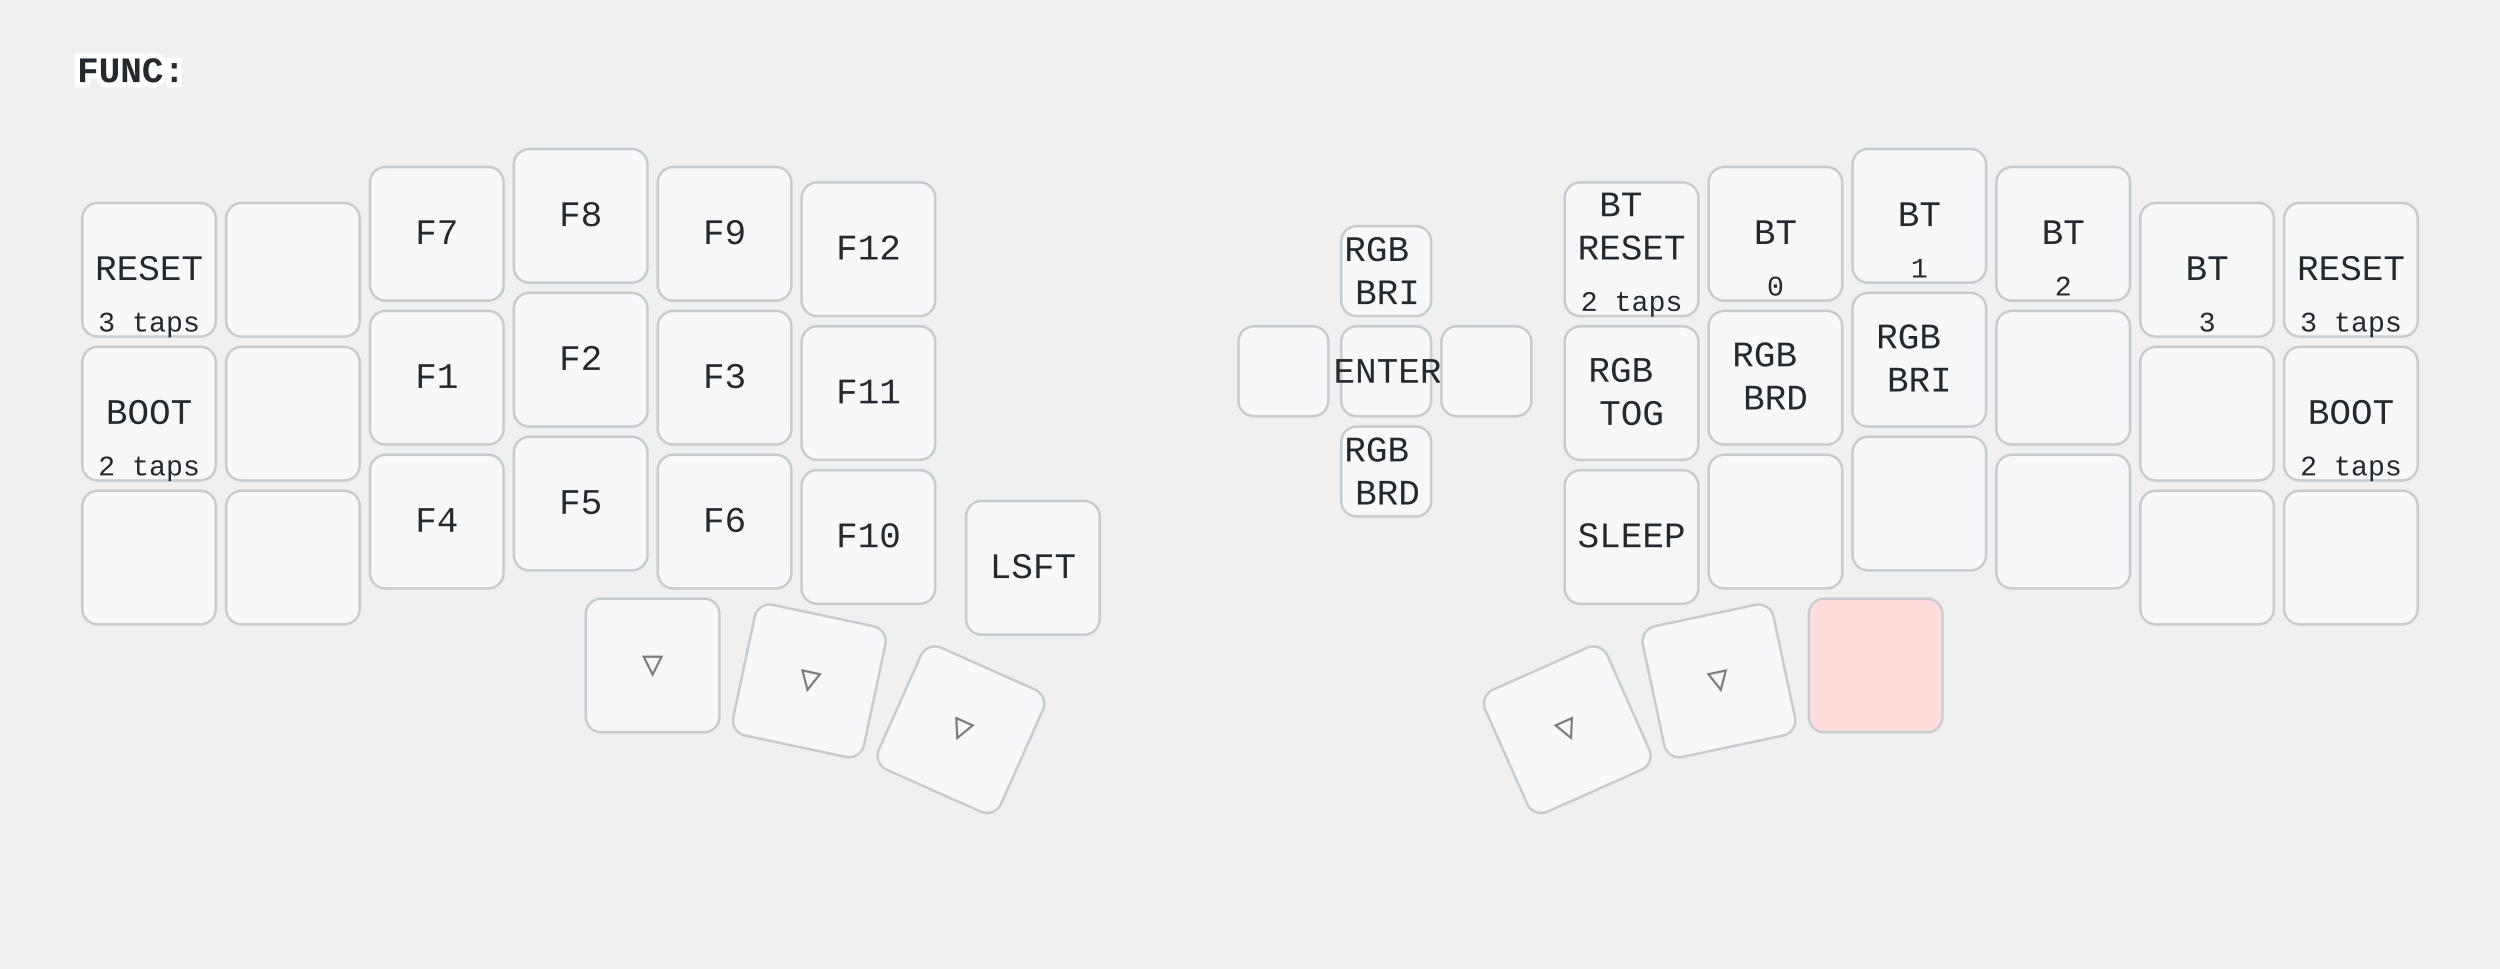
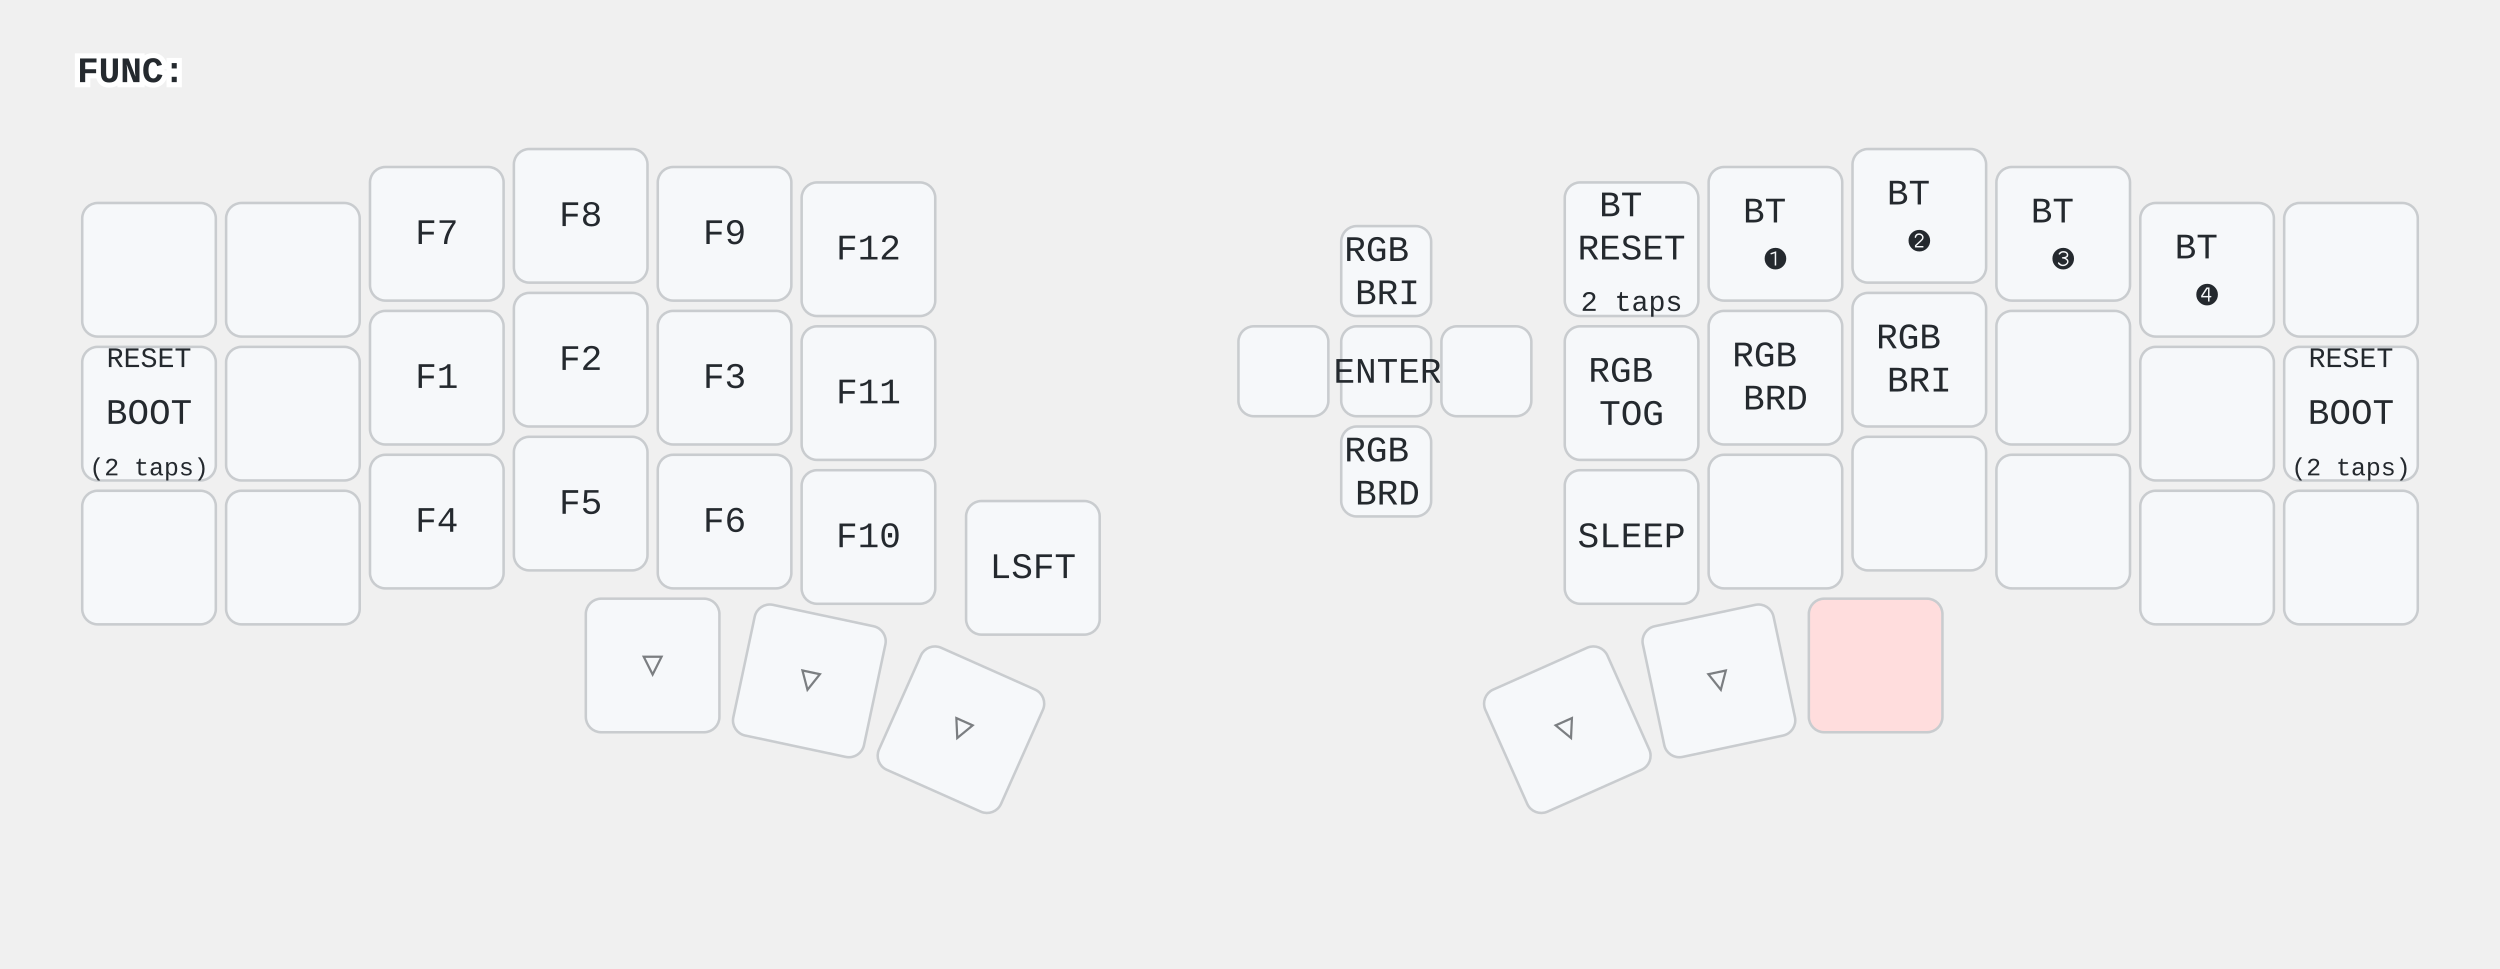
<svg xmlns="http://www.w3.org/2000/svg" width="973" height="377" viewBox="0 0 973 377" class="keymap">
  <defs>/* start glyphs */
<svg id="mdi:arrow-down-bold">
      <svg id="mdi-arrow-down-bold" viewBox="0 0 24 24">
        <path d="M9,4H15V12H19.84L12,19.84L4.16,12H9V4Z" />
      </svg>
    </svg>
    <svg id="mdi:arrow-left-bold">
      <svg id="mdi-arrow-left-bold" viewBox="0 0 24 24">
        <path d="M20,9V15H12V19.84L4.16,12L12,4.16V9H20Z" />
      </svg>
    </svg>
    <svg id="mdi:arrow-right-bold">
      <svg id="mdi-arrow-right-bold" viewBox="0 0 24 24">
        <path d="M4,15V9H12V4.16L19.84,12L12,19.84V15H4Z" />
      </svg>
    </svg>
    <svg id="mdi:arrow-up-bold">
      <svg id="mdi-arrow-up-bold" viewBox="0 0 24 24">
        <path d="M15,20H9V12H4.16L12,4.16L19.84,12H15V20Z" />
      </svg>
    </svg>
    <svg id="mdi:menu-down">
      <svg id="mdi-menu-down" viewBox="0 0 24 24">
        <path d="M7,10L12,15L17,10H7Z" />
      </svg>
    </svg>
    <svg id="mdi:menu-left">
      <svg id="mdi-menu-left" viewBox="0 0 24 24">
        <path d="M14,7L9,12L14,17V7Z" />
      </svg>
    </svg>
    <svg id="mdi:menu-right">
      <svg id="mdi-menu-right" viewBox="0 0 24 24">
        <path d="M10,17L15,12L10,7V17Z" />
      </svg>
    </svg>
    <svg id="mdi:menu-up">
      <svg id="mdi-menu-up" viewBox="0 0 24 24">
        <path d="M7,15L12,10L17,15H7Z" />
      </svg>
    </svg>
    <svg id="mdi:mouse-left-click-outline">
      <svg id="mdi-mouse-left-click-outline" viewBox="0 0 24 24">
        <path d="M13 9V1.07C13.7 1.16 14.37 1.33 15 1.59C17.33 2.53 19.11 4.53 19.75 7C19.91 7.64 20 8.31 20 9H13M17.66 7C17.18 5.65 16.23 4.5 15 3.81V7H17.66M6 15V13H18V15C18 16.59 17.37 18.12 16.24 19.24C15.12 20.37 13.59 21 12 21C10.41 21 8.88 20.37 7.76 19.24C6.63 18.12 6 16.59 6 15M4 15C4 17.12 4.84 19.16 6.34 20.66C7.84 22.16 9.88 23 12 23C14.12 23 16.16 22.16 17.66 20.66C19.16 19.16 20 17.12 20 15V11H4V15M11 9V1.07C7.06 1.56 4 4.92 4 9H11Z" />
      </svg>
    </svg>
    <svg id="mdi:mouse-right-click-outline">
      <svg id="mdi-mouse-right-click-outline" viewBox="0 0 24 24">
        <path d="M13 9V1.07C16.94 1.56 20 4.92 20 9H13M11 9V1.07C10.3 1.16 9.63 1.33 9 1.59C6.67 2.53 4.89 4.53 4.25 7C4.09 7.64 4 8.31 4 9H11M6.34 7C6.82 5.65 7.78 4.5 9 3.81V7H6.34M6 15V13H18V15C18 16.59 17.37 18.12 16.24 19.24C15.12 20.37 13.59 21 12 21C10.41 21 8.88 20.37 7.76 19.24C6.63 18.12 6 16.59 6 15M4 15C4 17.12 4.84 19.16 6.34 20.66C7.84 22.16 9.88 23 12 23C14.12 23 16.16 22.16 17.66 20.66C19.16 19.16 20 17.12 20 15V11H4V15Z" />
      </svg>
    </svg>
    <svg id="mdi:mouse-scroll-wheel">
      <svg id="mdi-mouse-scroll-wheel" viewBox="0 0 24 24">
        <path d="M11 1.07C7.05 1.56 4 4.92 4 9H11V7.73C10.4 7.39 10 6.74 10 6V4C10 3.26 10.4 2.61 11 2.27V1.07M13 9V7.73C13.6 7.39 14 6.74 14 6V4C14 3.26 13.6 2.61 13 2.27V1.07C16.94 1.56 20 4.92 20 9H13M4 15C4 17.12 4.84 19.16 6.34 20.66C7.84 22.16 9.88 23 12 23C14.12 23 16.16 22.16 17.66 20.66C19.16 19.16 20 17.12 20 15V11H4V15M13 6V4C13 3.45 12.55 3 12 3C11.45 3 11 3.45 11 4V6C11 6.55 11.45 7 12 7C12.55 7 13 6.55 13 6Z" />
      </svg>
    </svg>
    <svg id="mdi:pan-down">
      <svg id="mdi-pan-down" viewBox="0 0 24 24">
        <path d="M12,10A2,2 0 0,0 10,12A2,2 0 0,0 12,14A2,2 0 0,0 14,12A2,2 0 0,0 12,10M8,17L12,21.5L16,17H8Z" />
      </svg>
    </svg>
    <svg id="mdi:pan-left">
      <svg id="mdi-pan-left" viewBox="0 0 24 24">
        <path d="M7,8L2.5,12L7,16V8M12,10A2,2 0 0,0 10,12A2,2 0 0,0 12,14A2,2 0 0,0 14,12A2,2 0 0,0 12,10Z" />
      </svg>
    </svg>
    <svg id="mdi:pan-right">
      <svg id="mdi-pan-right" viewBox="0 0 24 24">
        <path d="M17,8V16L21.5,12L17,8M12,10A2,2 0 0,0 10,12A2,2 0 0,0 12,14A2,2 0 0,0 14,12A2,2 0 0,0 12,10Z" />
      </svg>
    </svg>
    <svg id="mdi:pan-up">
      <svg id="mdi-pan-up" viewBox="0 0 24 24">
        <path d="M12,2.5L8,7H16L12,2.5M12,10A2,2 0 0,0 10,12A2,2 0 0,0 12,14A2,2 0 0,0 14,12A2,2 0 0,0 12,10Z" />
      </svg>
    </svg>
  </defs>/* end glyphs */
<style>/* inherit to force styles through use tags */
svg path {
    fill: inherit;
}

/* font and background color specifications */
svg.keymap {
    font-family: SFMono-Regular,Consolas,Liberation Mono,Menlo,monospace;
    font-size: 14px;
    font-kerning: normal;
    text-rendering: optimizeLegibility;
    fill: #24292e;
}

/* default key styling */
rect.key {
    fill: #f6f8fa;
}

rect.key, rect.combo {
    stroke: #c9cccf;
    stroke-width: 1;
}

/* default key side styling, only used is draw_key_sides is set */
rect.side {
    filter: brightness(90%);
}

/* color accent for combo boxes */
rect.combo, rect.combo-separate {
    fill: #cdf;
}

/* color accent for held keys */
rect.held, rect.combo.held {
    fill: #fdd;
}

/* color accent for ghost (optional) keys */
rect.ghost, rect.combo.ghost {
    stroke-dasharray: 4, 4;
    stroke-width: 2;
}

text {
    text-anchor: middle;
    dominant-baseline: middle;
}

/* styling for layer labels */
text.label {
    font-weight: bold;
    text-anchor: start;
    stroke: white;
    stroke-width: 4;
    paint-order: stroke;
}

/* styling for optional footer */
text.footer {
    text-anchor: end;
    dominant-baseline: auto;
    stroke: white;
    stroke-width: 4;
    paint-order: stroke;
}

/* styling for combo tap, and key hold/shifted label text */
text.combo, text.hold, text.shifted {
    font-size: 11px;
}

text.hold {
    text-anchor: middle;
    dominant-baseline: auto;
}

text.shifted {
    text-anchor: middle;
    dominant-baseline: hanging;
}

text.layer-activator {
    text-decoration: underline;
}

/* styling for hold/shifted label text in combo box */
text.combo.hold, text.combo.shifted {
    font-size: 8px;
}

/* lighter symbol for transparent keys */
text.trans {
    fill: #7b7e81;
}

/* styling for combo dendrons */
path.combo {
    stroke-width: 1;
    stroke: gray;
    fill: none;
}

/* Start Tabler Icons Cleanup */
/* cannot use height/width with glyphs */
.icon-tabler &gt; path {
    fill: inherit;
    stroke: inherit;
    stroke-width: 2;
}
/* hide tabler's default box */
.icon-tabler &gt; path[stroke="none"][fill="none"] {
    visibility: hidden;
}
/* End Tabler Icons Cleanup */
</style>
  <g transform="translate(30, 0)" class="layer-FUNC">
    <text x="0" y="28" class="label" id="FUNC">FUNC:</text>
    <g transform="translate(0, 56)">
      <g transform="translate(28, 49)" class="key keypos-0">
        <rect rx="6" ry="6" x="-26" y="-26" width="52" height="52" class="key" />
-         <text x="0" y="0" class="key tap">RESET</text>
-         <text x="0" y="24" class="key hold">3 taps</text>
      </g>
      <g transform="translate(84, 49)" class="key keypos-1">
        <rect rx="6" ry="6" x="-26" y="-26" width="52" height="52" class="key" />
      </g>
      <g transform="translate(140, 35)" class="key keypos-2">
        <rect rx="6" ry="6" x="-26" y="-26" width="52" height="52" class="key" />
        <text x="0" y="0" class="key tap">F7</text>
      </g>
      <g transform="translate(196, 28)" class="key keypos-3">
        <rect rx="6" ry="6" x="-26" y="-26" width="52" height="52" class="key" />
        <text x="0" y="0" class="key tap">F8</text>
      </g>
      <g transform="translate(252, 35)" class="key keypos-4">
        <rect rx="6" ry="6" x="-26" y="-26" width="52" height="52" class="key" />
        <text x="0" y="0" class="key tap">F9</text>
      </g>
      <g transform="translate(308, 41)" class="key keypos-5">
        <rect rx="6" ry="6" x="-26" y="-26" width="52" height="52" class="key" />
        <text x="0" y="0" class="key tap">F12</text>
      </g>
      <g transform="translate(510, 50)" class="key keypos-6">
        <rect rx="6" ry="6" x="-18" y="-18" width="35" height="35" class="key" />
        <text x="0" y="0" class="key tap">
          <tspan x="0" dy="-0.6em">RGB</tspan>
          <tspan x="0" dy="1.2em">BRI</tspan>
        </text>
      </g>
      <g transform="translate(605, 41)" class="key keypos-7">
        <rect rx="6" ry="6" x="-26" y="-26" width="52" height="52" class="key" />
        <text x="0" y="0" class="key tap">
          <tspan x="0" dy="-1.2em">BT</tspan>
          <tspan x="0" dy="1.2em">RESET</tspan>
        </text>
        <text x="0" y="24" class="key hold">2 taps</text>
      </g>
      <g transform="translate(661, 35)" class="key keypos-8">
        <rect rx="6" ry="6" x="-26" y="-26" width="52" height="52" class="key" />
-         <text x="0" y="0" class="key tap">BT</text>
-         <text x="0" y="24" class="key hold">0</text>
+         <text x="0" y="0" class="key tap">
+           <tspan x="0" dy="-0.6em">BT</tspan>
+           <tspan x="0" dy="1.2em">➊</tspan>
+         </text>
      </g>
      <g transform="translate(717, 28)" class="key keypos-9">
        <rect rx="6" ry="6" x="-26" y="-26" width="52" height="52" class="key" />
-         <text x="0" y="0" class="key tap">BT</text>
-         <text x="0" y="24" class="key hold">1</text>
+         <text x="0" y="0" class="key tap">
+           <tspan x="0" dy="-0.6em">BT</tspan>
+           <tspan x="0" dy="1.2em">➋</tspan>
+         </text>
      </g>
      <g transform="translate(773, 35)" class="key keypos-10">
        <rect rx="6" ry="6" x="-26" y="-26" width="52" height="52" class="key" />
-         <text x="0" y="0" class="key tap">BT</text>
-         <text x="0" y="24" class="key hold">2</text>
+         <text x="0" y="0" class="key tap">
+           <tspan x="0" dy="-0.6em">BT</tspan>
+           <tspan x="0" dy="1.2em">➌</tspan>
+         </text>
      </g>
      <g transform="translate(829, 49)" class="key keypos-11">
        <rect rx="6" ry="6" x="-26" y="-26" width="52" height="52" class="key" />
-         <text x="0" y="0" class="key tap">BT</text>
-         <text x="0" y="24" class="key hold">3</text>
+         <text x="0" y="0" class="key tap">
+           <tspan x="0" dy="-0.6em">BT</tspan>
+           <tspan x="0" dy="1.2em">➍</tspan>
+         </text>
      </g>
      <g transform="translate(885, 49)" class="key keypos-12">
        <rect rx="6" ry="6" x="-26" y="-26" width="52" height="52" class="key" />
-         <text x="0" y="0" class="key tap">RESET</text>
-         <text x="0" y="24" class="key hold">3 taps</text>
      </g>
      <g transform="translate(28, 105)" class="key keypos-13">
        <rect rx="6" ry="6" x="-26" y="-26" width="52" height="52" class="key" />
        <text x="0" y="0" class="key tap">BOOT</text>
-         <text x="0" y="24" class="key hold">2 taps</text>
+         <text x="0" y="24" class="key hold">
+           <tspan style="font-size: 88%">(2 taps)</tspan>
+         </text>
+         <text x="0" y="-24" class="key shifted">RESET</text>
      </g>
      <g transform="translate(84, 105)" class="key keypos-14">
        <rect rx="6" ry="6" x="-26" y="-26" width="52" height="52" class="key" />
      </g>
      <g transform="translate(140, 91)" class="key keypos-15">
        <rect rx="6" ry="6" x="-26" y="-26" width="52" height="52" class="key" />
        <text x="0" y="0" class="key tap">F1</text>
      </g>
      <g transform="translate(196, 84)" class="key keypos-16">
        <rect rx="6" ry="6" x="-26" y="-26" width="52" height="52" class="key" />
        <text x="0" y="0" class="key tap">F2</text>
      </g>
      <g transform="translate(252, 91)" class="key keypos-17">
        <rect rx="6" ry="6" x="-26" y="-26" width="52" height="52" class="key" />
        <text x="0" y="0" class="key tap">F3</text>
      </g>
      <g transform="translate(308, 97)" class="key keypos-18">
        <rect rx="6" ry="6" x="-26" y="-26" width="52" height="52" class="key" />
        <text x="0" y="0" class="key tap">F11</text>
      </g>
      <g transform="translate(470, 89)" class="key keypos-19">
        <rect rx="6" ry="6" x="-18" y="-18" width="35" height="35" class="key" />
      </g>
      <g transform="translate(510, 89)" class="key keypos-20">
        <rect rx="6" ry="6" x="-18" y="-18" width="35" height="35" class="key" />
        <text x="0" y="0" class="key tap">ENTER</text>
      </g>
      <g transform="translate(549, 89)" class="key keypos-21">
        <rect rx="6" ry="6" x="-18" y="-18" width="35" height="35" class="key" />
      </g>
      <g transform="translate(605, 97)" class="key keypos-22">
        <rect rx="6" ry="6" x="-26" y="-26" width="52" height="52" class="key" />
        <text x="0" y="0" class="key tap">
          <tspan x="0" dy="-0.6em">RGB</tspan>
          <tspan x="0" dy="1.2em">TOG</tspan>
        </text>
      </g>
      <g transform="translate(661, 91)" class="key keypos-23">
        <rect rx="6" ry="6" x="-26" y="-26" width="52" height="52" class="key" />
        <text x="0" y="0" class="key tap">
          <tspan x="0" dy="-0.6em">RGB</tspan>
          <tspan x="0" dy="1.2em">BRD</tspan>
        </text>
      </g>
      <g transform="translate(717, 84)" class="key keypos-24">
        <rect rx="6" ry="6" x="-26" y="-26" width="52" height="52" class="key" />
        <text x="0" y="0" class="key tap">
          <tspan x="0" dy="-0.6em">RGB</tspan>
          <tspan x="0" dy="1.2em">BRI</tspan>
        </text>
      </g>
      <g transform="translate(773, 91)" class="key keypos-25">
        <rect rx="6" ry="6" x="-26" y="-26" width="52" height="52" class="key" />
      </g>
      <g transform="translate(829, 105)" class="key keypos-26">
        <rect rx="6" ry="6" x="-26" y="-26" width="52" height="52" class="key" />
      </g>
      <g transform="translate(885, 105)" class="key keypos-27">
        <rect rx="6" ry="6" x="-26" y="-26" width="52" height="52" class="key" />
        <text x="0" y="0" class="key tap">BOOT</text>
-         <text x="0" y="24" class="key hold">2 taps</text>
+         <text x="0" y="24" class="key hold">
+           <tspan style="font-size: 88%">(2 taps)</tspan>
+         </text>
+         <text x="0" y="-24" class="key shifted">RESET</text>
      </g>
      <g transform="translate(28, 161)" class="key keypos-28">
        <rect rx="6" ry="6" x="-26" y="-26" width="52" height="52" class="key" />
      </g>
      <g transform="translate(84, 161)" class="key keypos-29">
        <rect rx="6" ry="6" x="-26" y="-26" width="52" height="52" class="key" />
      </g>
      <g transform="translate(140, 147)" class="key keypos-30">
        <rect rx="6" ry="6" x="-26" y="-26" width="52" height="52" class="key" />
        <text x="0" y="0" class="key tap">F4</text>
      </g>
      <g transform="translate(196, 140)" class="key keypos-31">
        <rect rx="6" ry="6" x="-26" y="-26" width="52" height="52" class="key" />
        <text x="0" y="0" class="key tap">F5</text>
      </g>
      <g transform="translate(252, 147)" class="key keypos-32">
        <rect rx="6" ry="6" x="-26" y="-26" width="52" height="52" class="key" />
        <text x="0" y="0" class="key tap">F6</text>
      </g>
      <g transform="translate(308, 153)" class="key keypos-33">
        <rect rx="6" ry="6" x="-26" y="-26" width="52" height="52" class="key" />
        <text x="0" y="0" class="key tap">F10</text>
      </g>
      <g transform="translate(372, 165)" class="key keypos-34">
        <rect rx="6" ry="6" x="-26" y="-26" width="52" height="52" class="key" />
        <text x="0" y="0" class="key tap">LSFT</text>
      </g>
      <g transform="translate(510, 128)" class="key keypos-35">
        <rect rx="6" ry="6" x="-18" y="-18" width="35" height="35" class="key" />
        <text x="0" y="0" class="key tap">
          <tspan x="0" dy="-0.6em">RGB</tspan>
          <tspan x="0" dy="1.2em">BRD</tspan>
        </text>
      </g>
      <g transform="translate(605, 153)" class="key keypos-36">
        <rect rx="6" ry="6" x="-26" y="-26" width="52" height="52" class="key" />
        <text x="0" y="0" class="key tap">SLEEP</text>
      </g>
      <g transform="translate(661, 147)" class="key keypos-37">
        <rect rx="6" ry="6" x="-26" y="-26" width="52" height="52" class="key" />
      </g>
      <g transform="translate(717, 140)" class="key keypos-38">
        <rect rx="6" ry="6" x="-26" y="-26" width="52" height="52" class="key" />
      </g>
      <g transform="translate(773, 147)" class="key keypos-39">
        <rect rx="6" ry="6" x="-26" y="-26" width="52" height="52" class="key" />
      </g>
      <g transform="translate(829, 161)" class="key keypos-40">
        <rect rx="6" ry="6" x="-26" y="-26" width="52" height="52" class="key" />
      </g>
      <g transform="translate(885, 161)" class="key keypos-41">
        <rect rx="6" ry="6" x="-26" y="-26" width="52" height="52" class="key" />
      </g>
      <g transform="translate(224, 203)" class="key trans keypos-42">
        <rect rx="6" ry="6" x="-26" y="-26" width="52" height="52" class="key trans" />
        <text x="0" y="0" class="key trans tap">▽</text>
      </g>
      <g transform="translate(285, 209) rotate(12.0)" class="key trans keypos-43">
        <rect rx="6" ry="6" x="-26" y="-26" width="52" height="52" class="key trans" />
        <text x="0" y="0" class="key trans tap">▽</text>
      </g>
      <g transform="translate(344, 228) rotate(24.0)" class="key trans keypos-44">
        <rect rx="6" ry="6" x="-26" y="-26" width="52" height="52" class="key trans" />
        <text x="0" y="0" class="key trans tap">▽</text>
      </g>
      <g transform="translate(580, 228) rotate(-24.0)" class="key trans keypos-45">
        <rect rx="6" ry="6" x="-26" y="-26" width="52" height="52" class="key trans" />
        <text x="0" y="0" class="key trans tap">▽</text>
      </g>
      <g transform="translate(639, 209) rotate(-12.0)" class="key trans keypos-46">
        <rect rx="6" ry="6" x="-26" y="-26" width="52" height="52" class="key trans" />
        <text x="0" y="0" class="key trans tap">▽</text>
      </g>
      <g transform="translate(700, 203)" class="key held keypos-47">
        <rect rx="6" ry="6" x="-26" y="-26" width="52" height="52" class="key held" />
      </g>
    </g>
  </g>
</svg>
